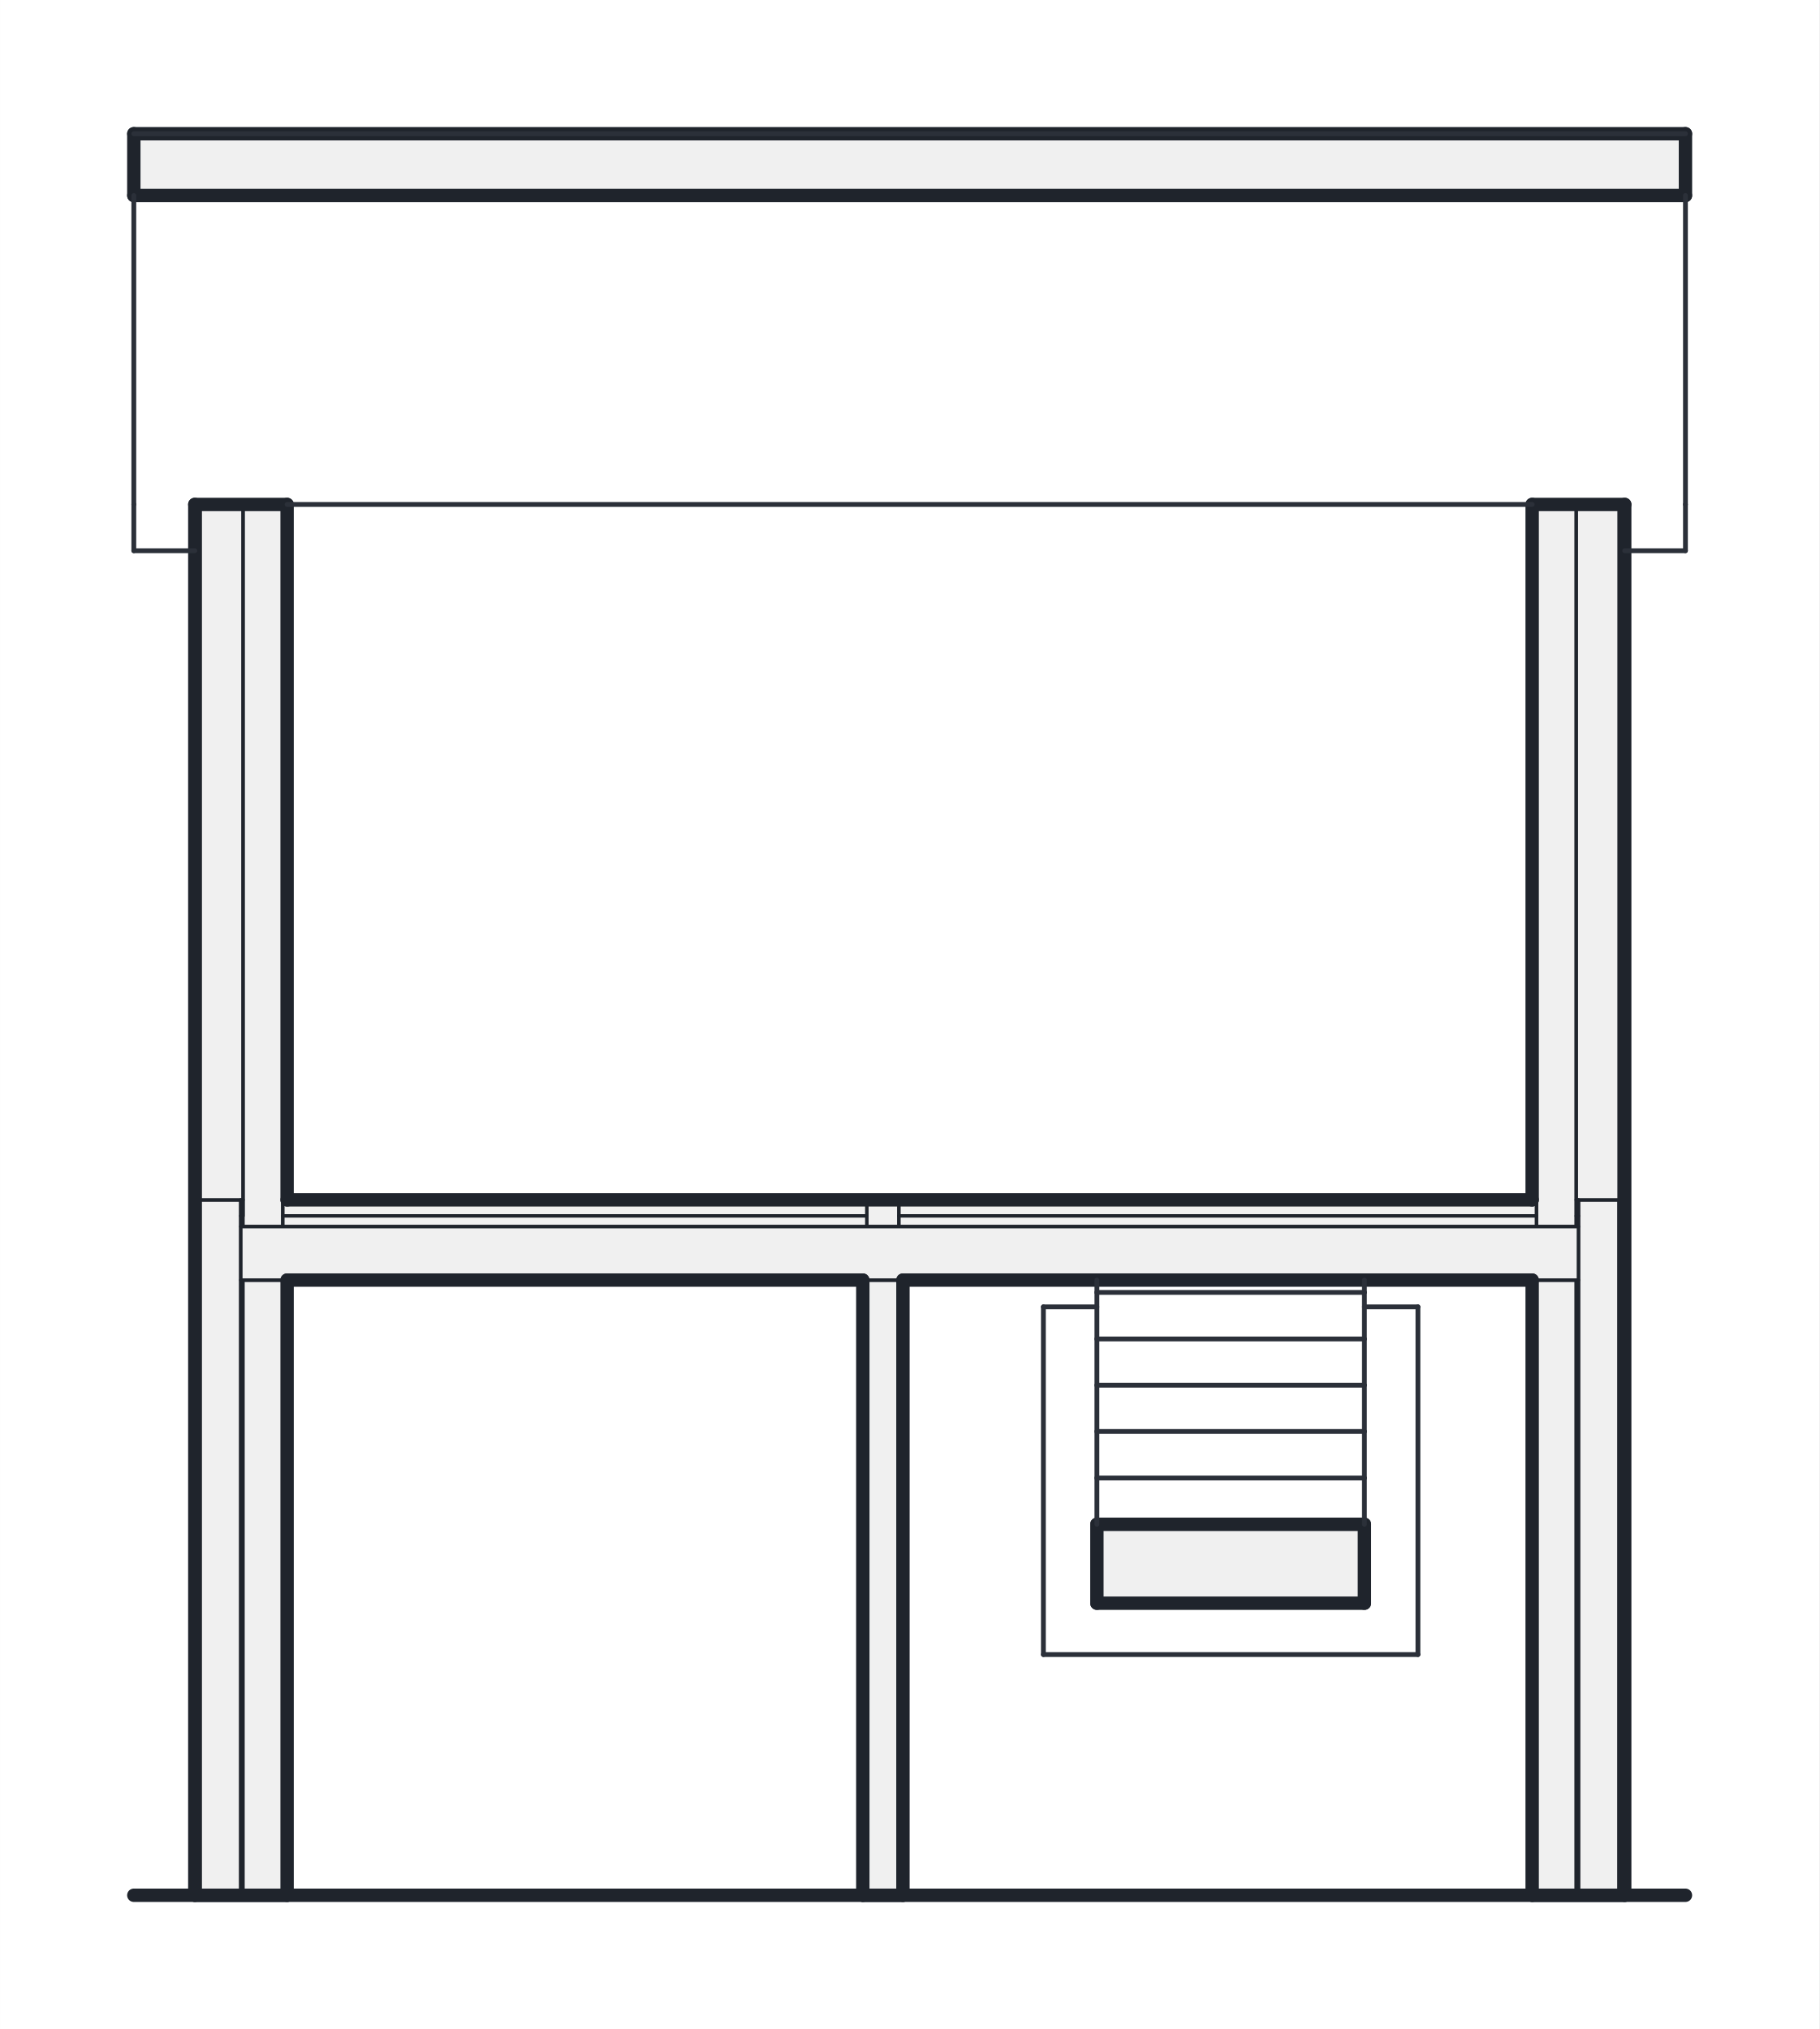
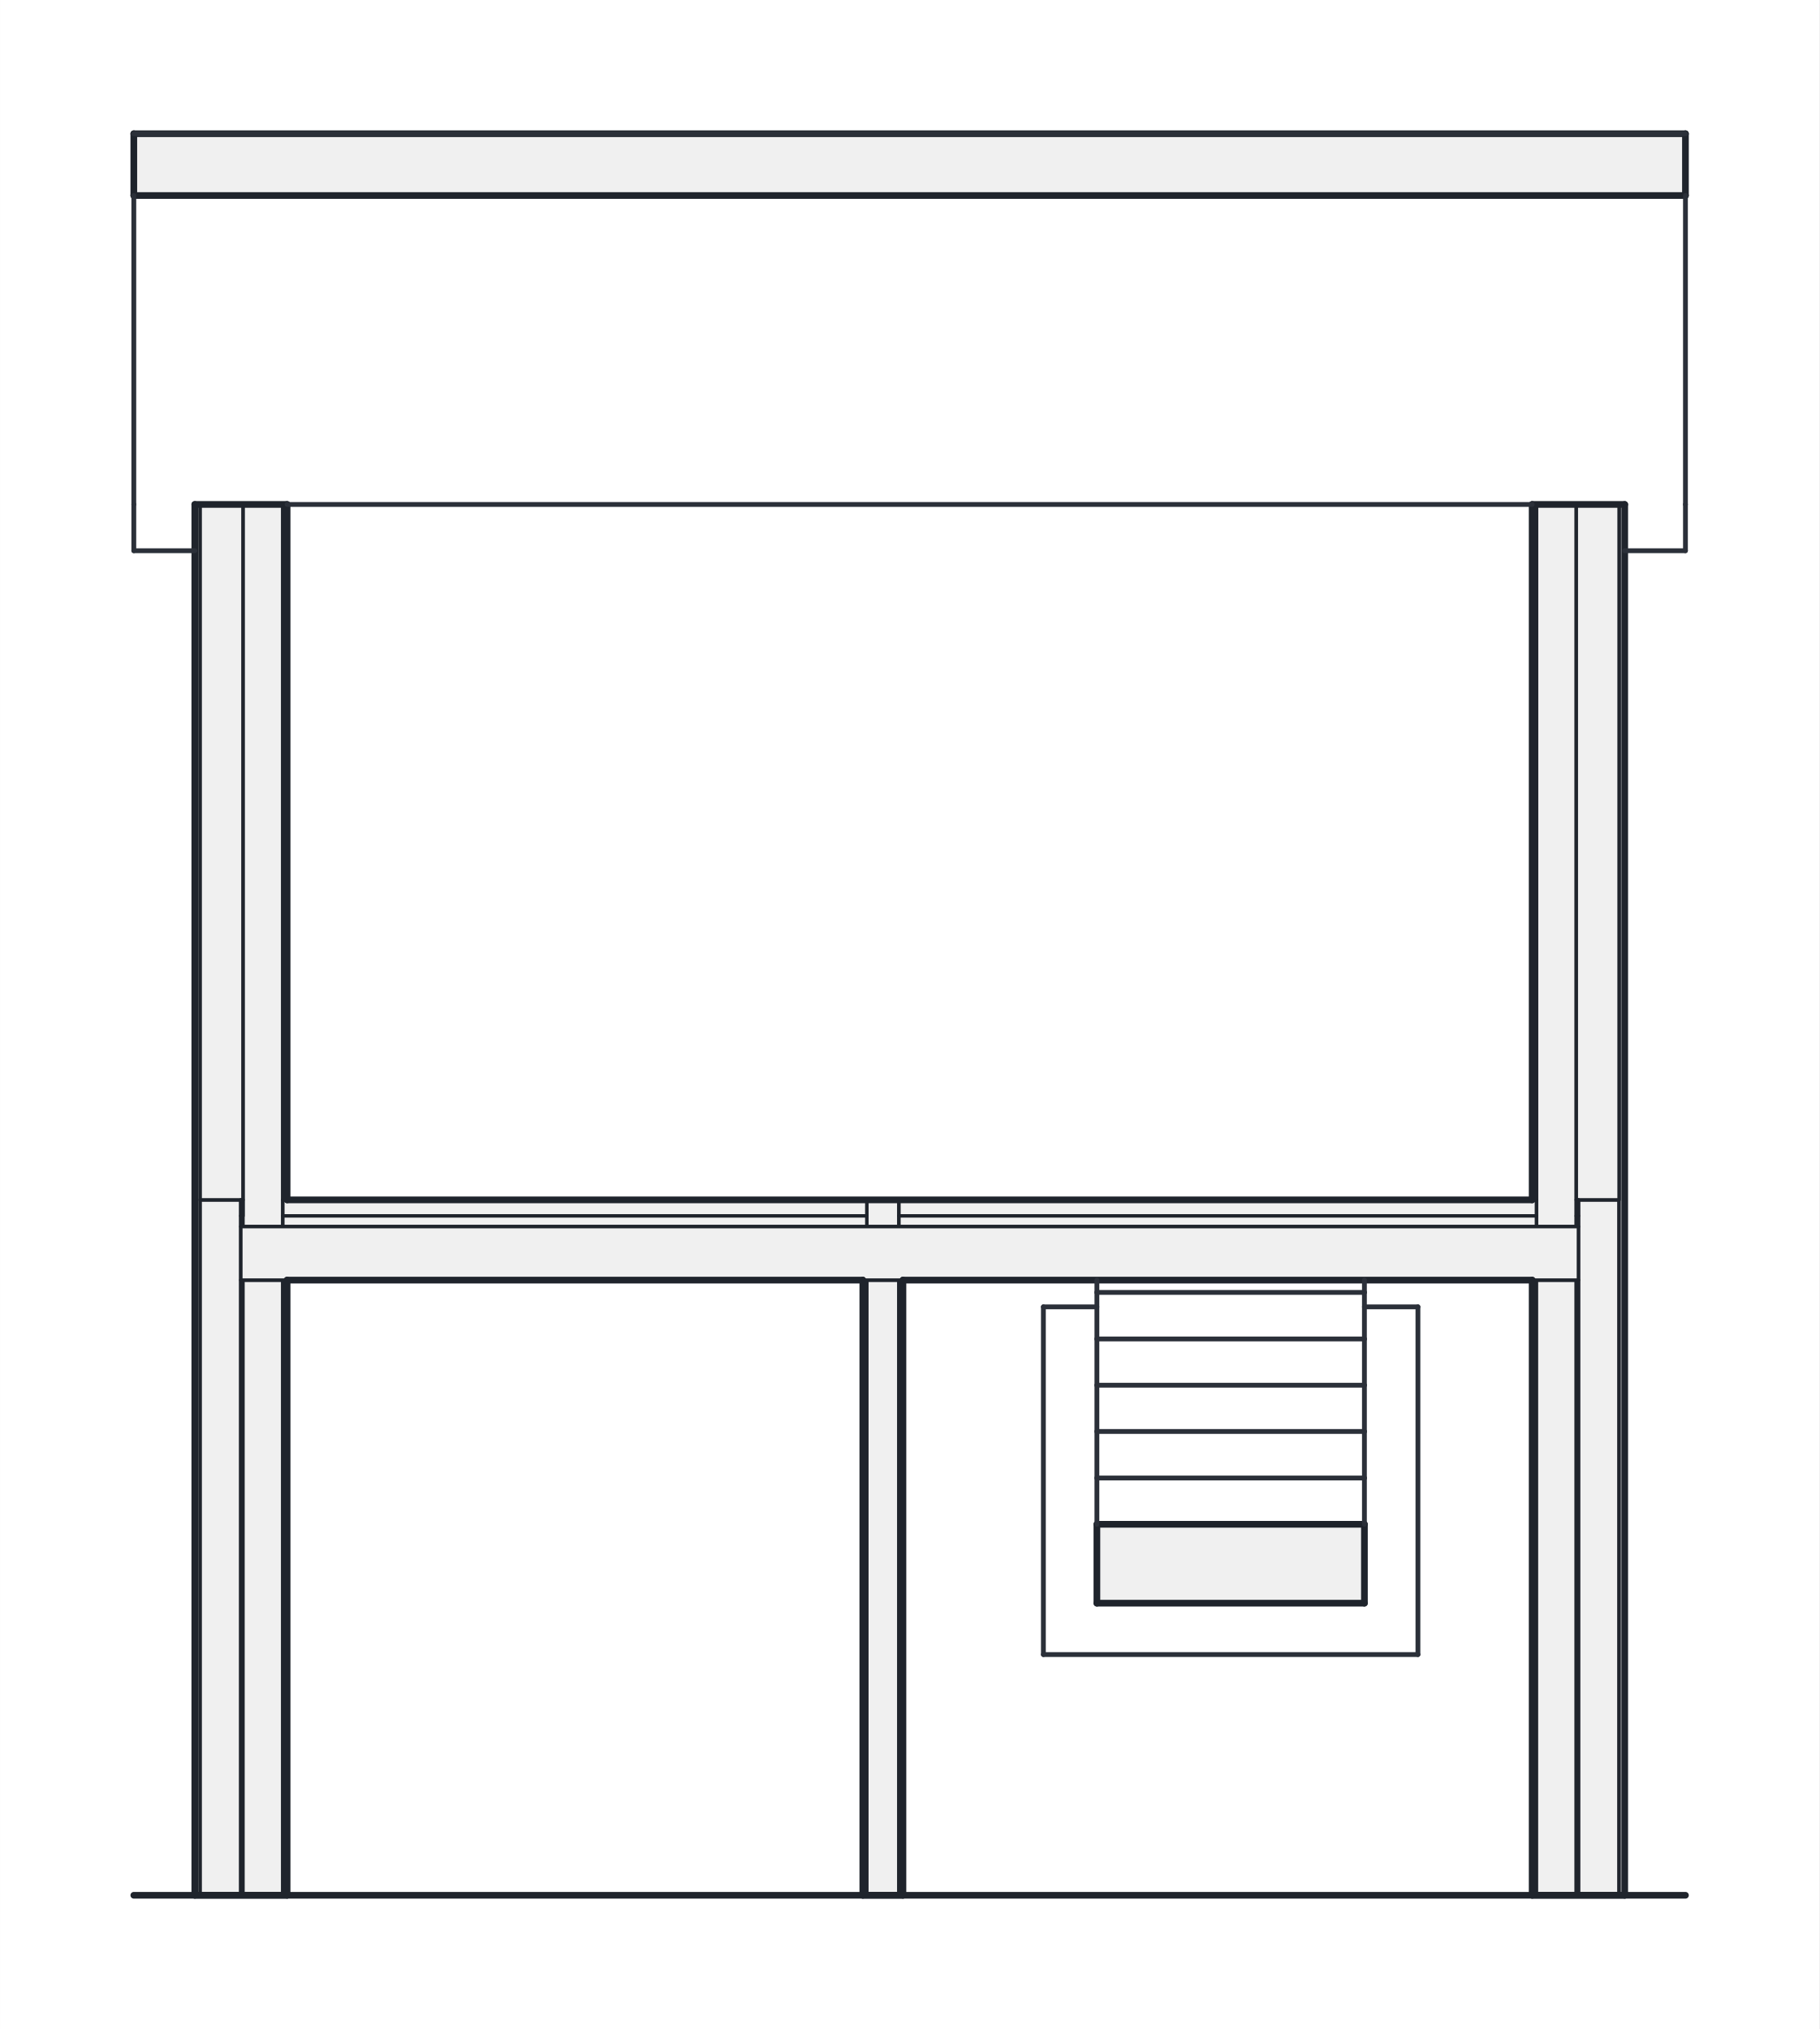
<svg xmlns="http://www.w3.org/2000/svg" viewBox="0.1 0 6.8 7.586" width="68mm" height="75.856mm">
  <rect x="0.1" y="0" width="6.8" height="7.586" fill="#ffffff" />
  <polygon points="5.827,4.786 5.843,4.786 5.843,7.086 5.827,7.086" fill="#f0f0f0" stroke="#1f242c" stroke-width="0.013" stroke-linejoin="round" />
  <polygon points="5.843,4.786 5.992,4.786 5.992,7.086 5.843,7.086" fill="#f0f0f0" stroke="#1f242c" stroke-width="0.013" stroke-linejoin="round" />
  <polygon points="5.843,1.886 5.992,1.886 5.992,4.586 5.843,4.586" fill="#f0f0f0" stroke="#1f242c" stroke-width="0.013" stroke-linejoin="round" />
  <polygon points="6,4.486 6.152,4.486 6.152,7.086 6,7.086" fill="#f0f0f0" stroke="#1f242c" stroke-width="0.013" stroke-linejoin="round" />
  <polygon points="5.992,4.786 6,4.786 6,7.086 5.992,7.086" fill="#f0f0f0" stroke="#1f242c" stroke-width="0.013" stroke-linejoin="round" />
  <polygon points="5.992,4.546 6,4.546 6,4.586 5.992,4.586" fill="#f0f0f0" stroke="#1f242c" stroke-width="0.013" stroke-linejoin="round" />
  <polygon points="6.152,1.886 6.173,1.886 6.173,7.086 6.152,7.086" fill="#f0f0f0" stroke="#1f242c" stroke-width="0.013" stroke-linejoin="round" />
  <polygon points="0.828,1.886 0.848,1.886 0.848,7.086 0.828,7.086" fill="#f0f0f0" stroke="#1f242c" stroke-width="0.013" stroke-linejoin="round" />
  <polygon points="0.848,4.486 1,4.486 1,7.086 0.848,7.086" fill="#f0f0f0" stroke="#1f242c" stroke-width="0.013" stroke-linejoin="round" />
  <polygon points="1,4.786 1.008,4.786 1.008,7.086 1,7.086" fill="#f0f0f0" stroke="#1f242c" stroke-width="0.013" stroke-linejoin="round" />
  <polygon points="1,4.546 1.008,4.546 1.008,4.586 1,4.586" fill="#f0f0f0" stroke="#1f242c" stroke-width="0.013" stroke-linejoin="round" />
  <polygon points="1.008,4.786 1.157,4.786 1.157,7.086 1.008,7.086" fill="#f0f0f0" stroke="#1f242c" stroke-width="0.013" stroke-linejoin="round" />
  <polygon points="1.008,1.886 1.157,1.886 1.157,4.586 1.008,4.586" fill="#f0f0f0" stroke="#1f242c" stroke-width="0.013" stroke-linejoin="round" />
  <polygon points="1.157,4.786 1.173,4.786 1.173,7.086 1.157,7.086" fill="#f0f0f0" stroke="#1f242c" stroke-width="0.013" stroke-linejoin="round" />
  <polygon points="3.325,4.786 3.34,4.786 3.34,7.086 3.325,7.086" fill="#f0f0f0" stroke="#1f242c" stroke-width="0.013" stroke-linejoin="round" />
  <polygon points="3.34,4.786 3.46,4.786 3.46,7.086 3.34,7.086" fill="#f0f0f0" stroke="#1f242c" stroke-width="0.013" stroke-linejoin="round" />
  <polygon points="3.34,4.486 3.46,4.486 3.46,4.586 3.34,4.586" fill="#f0f0f0" stroke="#1f242c" stroke-width="0.013" stroke-linejoin="round" />
  <polygon points="3.46,4.786 3.475,4.786 3.475,7.086 3.46,7.086" fill="#f0f0f0" stroke="#1f242c" stroke-width="0.013" stroke-linejoin="round" />
  <polygon points="5.827,1.886 5.843,1.886 5.843,4.486 5.827,4.486" fill="#f0f0f0" stroke="#1f242c" stroke-width="0.013" stroke-linejoin="round" />
  <polygon points="5.992,1.886 6.152,1.886 6.152,4.486 5.992,4.486" fill="#f0f0f0" stroke="#1f242c" stroke-width="0.013" stroke-linejoin="round" />
  <polygon points="0.848,1.886 1.008,1.886 1.008,4.486 0.848,4.486" fill="#f0f0f0" stroke="#1f242c" stroke-width="0.013" stroke-linejoin="round" />
  <polygon points="1.157,1.886 1.173,1.886 1.173,4.486 1.157,4.486" fill="#f0f0f0" stroke="#1f242c" stroke-width="0.013" stroke-linejoin="round" />
  <polygon points="1,4.486 1.008,4.486 1.008,4.546 1,4.546" fill="#f0f0f0" stroke="#1f242c" stroke-width="0.013" stroke-linejoin="round" />
  <polygon points="1.157,4.486 3.34,4.486 3.34,4.546 1.157,4.546" fill="#f0f0f0" stroke="#1f242c" stroke-width="0.013" stroke-linejoin="round" />
  <polygon points="3.46,4.486 5.843,4.486 5.843,4.546 3.46,4.546" fill="#f0f0f0" stroke="#1f242c" stroke-width="0.013" stroke-linejoin="round" />
  <polygon points="5.992,4.486 6,4.486 6,4.546 5.992,4.546" fill="#f0f0f0" stroke="#1f242c" stroke-width="0.013" stroke-linejoin="round" />
  <polygon points="1.157,4.546 3.34,4.546 3.34,4.586 1.157,4.586" fill="#f0f0f0" stroke="#1f242c" stroke-width="0.013" stroke-linejoin="round" />
  <polygon points="3.46,4.546 5.843,4.546 5.843,4.586 3.46,4.586" fill="#f0f0f0" stroke="#1f242c" stroke-width="0.013" stroke-linejoin="round" />
  <polygon points="1,4.586 6,4.586 6,4.786 1,4.786" fill="#f0f0f0" stroke="#1f242c" stroke-width="0.013" stroke-linejoin="round" />
  <polygon points="0.6,0.5 6.4,0.5 6.4,0.731 0.6,0.731" fill="#f0f0f0" stroke="#1f242c" stroke-width="0.013" stroke-linejoin="round" />
  <polygon points="4.2,5.699 4.2,5.994 5.2,5.994 5.2,5.699" fill="#f0f0f0" stroke="#1f242c" stroke-width="0.013" stroke-linejoin="round" />
-   <line x1="0.6" y1="0.5" x2="0.6" y2="0.731" stroke="#1f242c" stroke-width="0.05" stroke-linecap="round" />
-   <line x1="0.6" y1="0.731" x2="6.4" y2="0.731" stroke="#1f242c" stroke-width="0.05" stroke-linecap="round" />
-   <line x1="6.4" y1="0.731" x2="6.4" y2="0.5" stroke="#1f242c" stroke-width="0.05" stroke-linecap="round" />
-   <line x1="6.4" y1="0.5" x2="0.6" y2="0.5" stroke="#1f242c" stroke-width="0.05" stroke-linecap="round" />
-   <line x1="0.828" y1="1.886" x2="0.828" y2="7.086" stroke="#1f242c" stroke-width="0.05" stroke-linecap="round" />
-   <line x1="0.828" y1="7.086" x2="1.173" y2="7.086" stroke="#1f242c" stroke-width="0.05" stroke-linecap="round" />
-   <line x1="1.173" y1="7.086" x2="1.173" y2="4.786" stroke="#1f242c" stroke-width="0.05" stroke-linecap="round" />
-   <line x1="1.173" y1="4.786" x2="3.325" y2="4.786" stroke="#1f242c" stroke-width="0.05" stroke-linecap="round" />
-   <line x1="3.325" y1="4.786" x2="3.325" y2="7.086" stroke="#1f242c" stroke-width="0.05" stroke-linecap="round" />
-   <line x1="3.325" y1="7.086" x2="3.475" y2="7.086" stroke="#1f242c" stroke-width="0.05" stroke-linecap="round" />
-   <line x1="3.475" y1="7.086" x2="3.475" y2="4.786" stroke="#1f242c" stroke-width="0.05" stroke-linecap="round" />
-   <line x1="3.475" y1="4.786" x2="5.827" y2="4.786" stroke="#1f242c" stroke-width="0.05" stroke-linecap="round" />
-   <line x1="5.827" y1="4.786" x2="5.827" y2="7.086" stroke="#1f242c" stroke-width="0.05" stroke-linecap="round" />
-   <line x1="5.827" y1="7.086" x2="6.173" y2="7.086" stroke="#1f242c" stroke-width="0.05" stroke-linecap="round" />
-   <line x1="6.173" y1="7.086" x2="6.173" y2="1.886" stroke="#1f242c" stroke-width="0.05" stroke-linecap="round" />
-   <line x1="6.173" y1="1.886" x2="5.827" y2="1.886" stroke="#1f242c" stroke-width="0.05" stroke-linecap="round" />
-   <line x1="5.827" y1="1.886" x2="5.827" y2="4.486" stroke="#1f242c" stroke-width="0.05" stroke-linecap="round" />
-   <line x1="5.827" y1="4.486" x2="1.173" y2="4.486" stroke="#1f242c" stroke-width="0.05" stroke-linecap="round" />
-   <line x1="1.173" y1="4.486" x2="1.173" y2="1.886" stroke="#1f242c" stroke-width="0.05" stroke-linecap="round" />
-   <line x1="1.173" y1="1.886" x2="0.828" y2="1.886" stroke="#1f242c" stroke-width="0.05" stroke-linecap="round" />
-   <line x1="4.2" y1="5.699" x2="4.2" y2="5.994" stroke="#1f242c" stroke-width="0.05" stroke-linecap="round" />
-   <line x1="4.2" y1="5.994" x2="5.2" y2="5.994" stroke="#1f242c" stroke-width="0.05" stroke-linecap="round" />
-   <line x1="5.2" y1="5.994" x2="5.2" y2="5.699" stroke="#1f242c" stroke-width="0.05" stroke-linecap="round" />
-   <line x1="5.2" y1="5.699" x2="4.2" y2="5.699" stroke="#1f242c" stroke-width="0.05" stroke-linecap="round" />
+   <line x1="0.6" y1="0.5" x2="0.6" y2="0.731" stroke="#1f242c" stroke-width="0.025" stroke-linecap="round" />
+   <line x1="0.6" y1="0.731" x2="6.4" y2="0.731" stroke="#1f242c" stroke-width="0.025" stroke-linecap="round" />
+   <line x1="6.4" y1="0.731" x2="6.4" y2="0.5" stroke="#1f242c" stroke-width="0.025" stroke-linecap="round" />
+   <line x1="6.4" y1="0.5" x2="0.6" y2="0.5" stroke="#1f242c" stroke-width="0.025" stroke-linecap="round" />
+   <line x1="0.828" y1="1.886" x2="0.828" y2="7.086" stroke="#1f242c" stroke-width="0.025" stroke-linecap="round" />
+   <line x1="0.828" y1="7.086" x2="1.173" y2="7.086" stroke="#1f242c" stroke-width="0.025" stroke-linecap="round" />
+   <line x1="1.173" y1="7.086" x2="1.173" y2="4.786" stroke="#1f242c" stroke-width="0.025" stroke-linecap="round" />
+   <line x1="1.173" y1="4.786" x2="3.325" y2="4.786" stroke="#1f242c" stroke-width="0.025" stroke-linecap="round" />
+   <line x1="3.325" y1="4.786" x2="3.325" y2="7.086" stroke="#1f242c" stroke-width="0.025" stroke-linecap="round" />
+   <line x1="3.325" y1="7.086" x2="3.475" y2="7.086" stroke="#1f242c" stroke-width="0.025" stroke-linecap="round" />
+   <line x1="3.475" y1="7.086" x2="3.475" y2="4.786" stroke="#1f242c" stroke-width="0.025" stroke-linecap="round" />
+   <line x1="3.475" y1="4.786" x2="5.827" y2="4.786" stroke="#1f242c" stroke-width="0.025" stroke-linecap="round" />
+   <line x1="5.827" y1="4.786" x2="5.827" y2="7.086" stroke="#1f242c" stroke-width="0.025" stroke-linecap="round" />
+   <line x1="5.827" y1="7.086" x2="6.173" y2="7.086" stroke="#1f242c" stroke-width="0.025" stroke-linecap="round" />
+   <line x1="6.173" y1="7.086" x2="6.173" y2="1.886" stroke="#1f242c" stroke-width="0.025" stroke-linecap="round" />
+   <line x1="6.173" y1="1.886" x2="5.827" y2="1.886" stroke="#1f242c" stroke-width="0.025" stroke-linecap="round" />
+   <line x1="5.827" y1="1.886" x2="5.827" y2="4.486" stroke="#1f242c" stroke-width="0.025" stroke-linecap="round" />
+   <line x1="5.827" y1="4.486" x2="1.173" y2="4.486" stroke="#1f242c" stroke-width="0.025" stroke-linecap="round" />
+   <line x1="1.173" y1="4.486" x2="1.173" y2="1.886" stroke="#1f242c" stroke-width="0.025" stroke-linecap="round" />
+   <line x1="1.173" y1="1.886" x2="0.828" y2="1.886" stroke="#1f242c" stroke-width="0.025" stroke-linecap="round" />
+   <line x1="4.2" y1="5.699" x2="4.2" y2="5.994" stroke="#1f242c" stroke-width="0.025" stroke-linecap="round" />
+   <line x1="4.2" y1="5.994" x2="5.2" y2="5.994" stroke="#1f242c" stroke-width="0.025" stroke-linecap="round" />
+   <line x1="5.2" y1="5.994" x2="5.2" y2="5.699" stroke="#1f242c" stroke-width="0.025" stroke-linecap="round" />
+   <line x1="5.2" y1="5.699" x2="4.2" y2="5.699" stroke="#1f242c" stroke-width="0.025" stroke-linecap="round" />
  <line x1="5.827" y1="7.086" x2="5.4" y2="7.086" stroke="#2b3039" stroke-width="0.018" stroke-linecap="round" />
  <line x1="5.4" y1="6.186" x2="5.4" y2="4.886" stroke="#2b3039" stroke-width="0.018" stroke-linecap="round" />
  <line x1="5.4" y1="7.086" x2="4" y2="7.086" stroke="#2b3039" stroke-width="0.018" stroke-linecap="round" />
  <line x1="4" y1="6.186" x2="5.4" y2="6.186" stroke="#2b3039" stroke-width="0.018" stroke-linecap="round" />
  <line x1="5.4" y1="4.886" x2="5.2" y2="4.886" stroke="#2b3039" stroke-width="0.018" stroke-linecap="round" />
  <line x1="4.2" y1="4.886" x2="4" y2="4.886" stroke="#2b3039" stroke-width="0.018" stroke-linecap="round" />
  <line x1="4" y1="7.086" x2="3.475" y2="7.086" stroke="#2b3039" stroke-width="0.018" stroke-linecap="round" />
  <line x1="3.325" y1="7.086" x2="1.173" y2="7.086" stroke="#2b3039" stroke-width="0.018" stroke-linecap="round" />
  <line x1="4" y1="4.886" x2="4" y2="6.186" stroke="#2b3039" stroke-width="0.018" stroke-linecap="round" />
  <line x1="1.173" y1="1.886" x2="5.827" y2="1.886" stroke="#2b3039" stroke-width="0.018" stroke-linecap="round" />
  <line x1="5.2" y1="5.699" x2="5.2" y2="5.526" stroke="#2b3039" stroke-width="0.018" stroke-linecap="round" />
  <line x1="5.2" y1="5.526" x2="4.2" y2="5.526" stroke="#2b3039" stroke-width="0.018" stroke-linecap="round" />
  <line x1="4.2" y1="5.526" x2="4.2" y2="5.699" stroke="#2b3039" stroke-width="0.018" stroke-linecap="round" />
  <line x1="5.2" y1="5.526" x2="5.2" y2="5.352" stroke="#2b3039" stroke-width="0.018" stroke-linecap="round" />
  <line x1="5.2" y1="5.352" x2="4.2" y2="5.352" stroke="#2b3039" stroke-width="0.018" stroke-linecap="round" />
  <line x1="4.2" y1="5.352" x2="4.2" y2="5.526" stroke="#2b3039" stroke-width="0.018" stroke-linecap="round" />
  <line x1="5.2" y1="5.352" x2="5.2" y2="5.179" stroke="#2b3039" stroke-width="0.018" stroke-linecap="round" />
  <line x1="5.2" y1="5.179" x2="4.2" y2="5.179" stroke="#2b3039" stroke-width="0.018" stroke-linecap="round" />
  <line x1="4.2" y1="5.179" x2="4.2" y2="5.352" stroke="#2b3039" stroke-width="0.018" stroke-linecap="round" />
  <line x1="5.2" y1="5.179" x2="5.2" y2="5.006" stroke="#2b3039" stroke-width="0.018" stroke-linecap="round" />
  <line x1="5.2" y1="5.006" x2="4.2" y2="5.006" stroke="#2b3039" stroke-width="0.018" stroke-linecap="round" />
  <line x1="4.2" y1="5.006" x2="4.2" y2="5.179" stroke="#2b3039" stroke-width="0.018" stroke-linecap="round" />
  <line x1="5.2" y1="5.006" x2="5.2" y2="4.832" stroke="#2b3039" stroke-width="0.018" stroke-linecap="round" />
  <line x1="5.2" y1="4.832" x2="4.2" y2="4.832" stroke="#2b3039" stroke-width="0.018" stroke-linecap="round" />
  <line x1="4.2" y1="4.832" x2="4.2" y2="5.006" stroke="#2b3039" stroke-width="0.018" stroke-linecap="round" />
  <line x1="5.2" y1="4.832" x2="5.2" y2="4.786" stroke="#2b3039" stroke-width="0.018" stroke-linecap="round" />
  <line x1="4.2" y1="4.786" x2="4.2" y2="4.832" stroke="#2b3039" stroke-width="0.018" stroke-linecap="round" />
  <line x1="6.4" y1="1.886" x2="6.4" y2="0.731" stroke="#2b3039" stroke-width="0.018" stroke-linecap="round" />
  <line x1="6.4" y1="0.5" x2="0.6" y2="0.5" stroke="#2b3039" stroke-width="0.018" stroke-linecap="round" />
  <line x1="0.6" y1="0.731" x2="0.6" y2="1.886" stroke="#2b3039" stroke-width="0.018" stroke-linecap="round" />
  <line x1="6.4" y1="1.886" x2="6.4" y2="2.059" stroke="#2b3039" stroke-width="0.018" stroke-linecap="round" />
  <line x1="6.4" y1="2.059" x2="6.173" y2="2.059" stroke="#2b3039" stroke-width="0.018" stroke-linecap="round" />
  <line x1="0.828" y1="2.059" x2="0.6" y2="2.059" stroke="#2b3039" stroke-width="0.018" stroke-linecap="round" />
  <line x1="0.6" y1="2.059" x2="0.6" y2="1.886" stroke="#2b3039" stroke-width="0.018" stroke-linecap="round" />
-   <line x1="0.6" y1="7.086" x2="6.4" y2="7.086" stroke="#1f242c" stroke-width="0.05" stroke-linecap="round" />
+   <line x1="0.6" y1="7.086" x2="6.4" y2="7.086" stroke="#1f242c" stroke-width="0.025" stroke-linecap="round" />
</svg>
